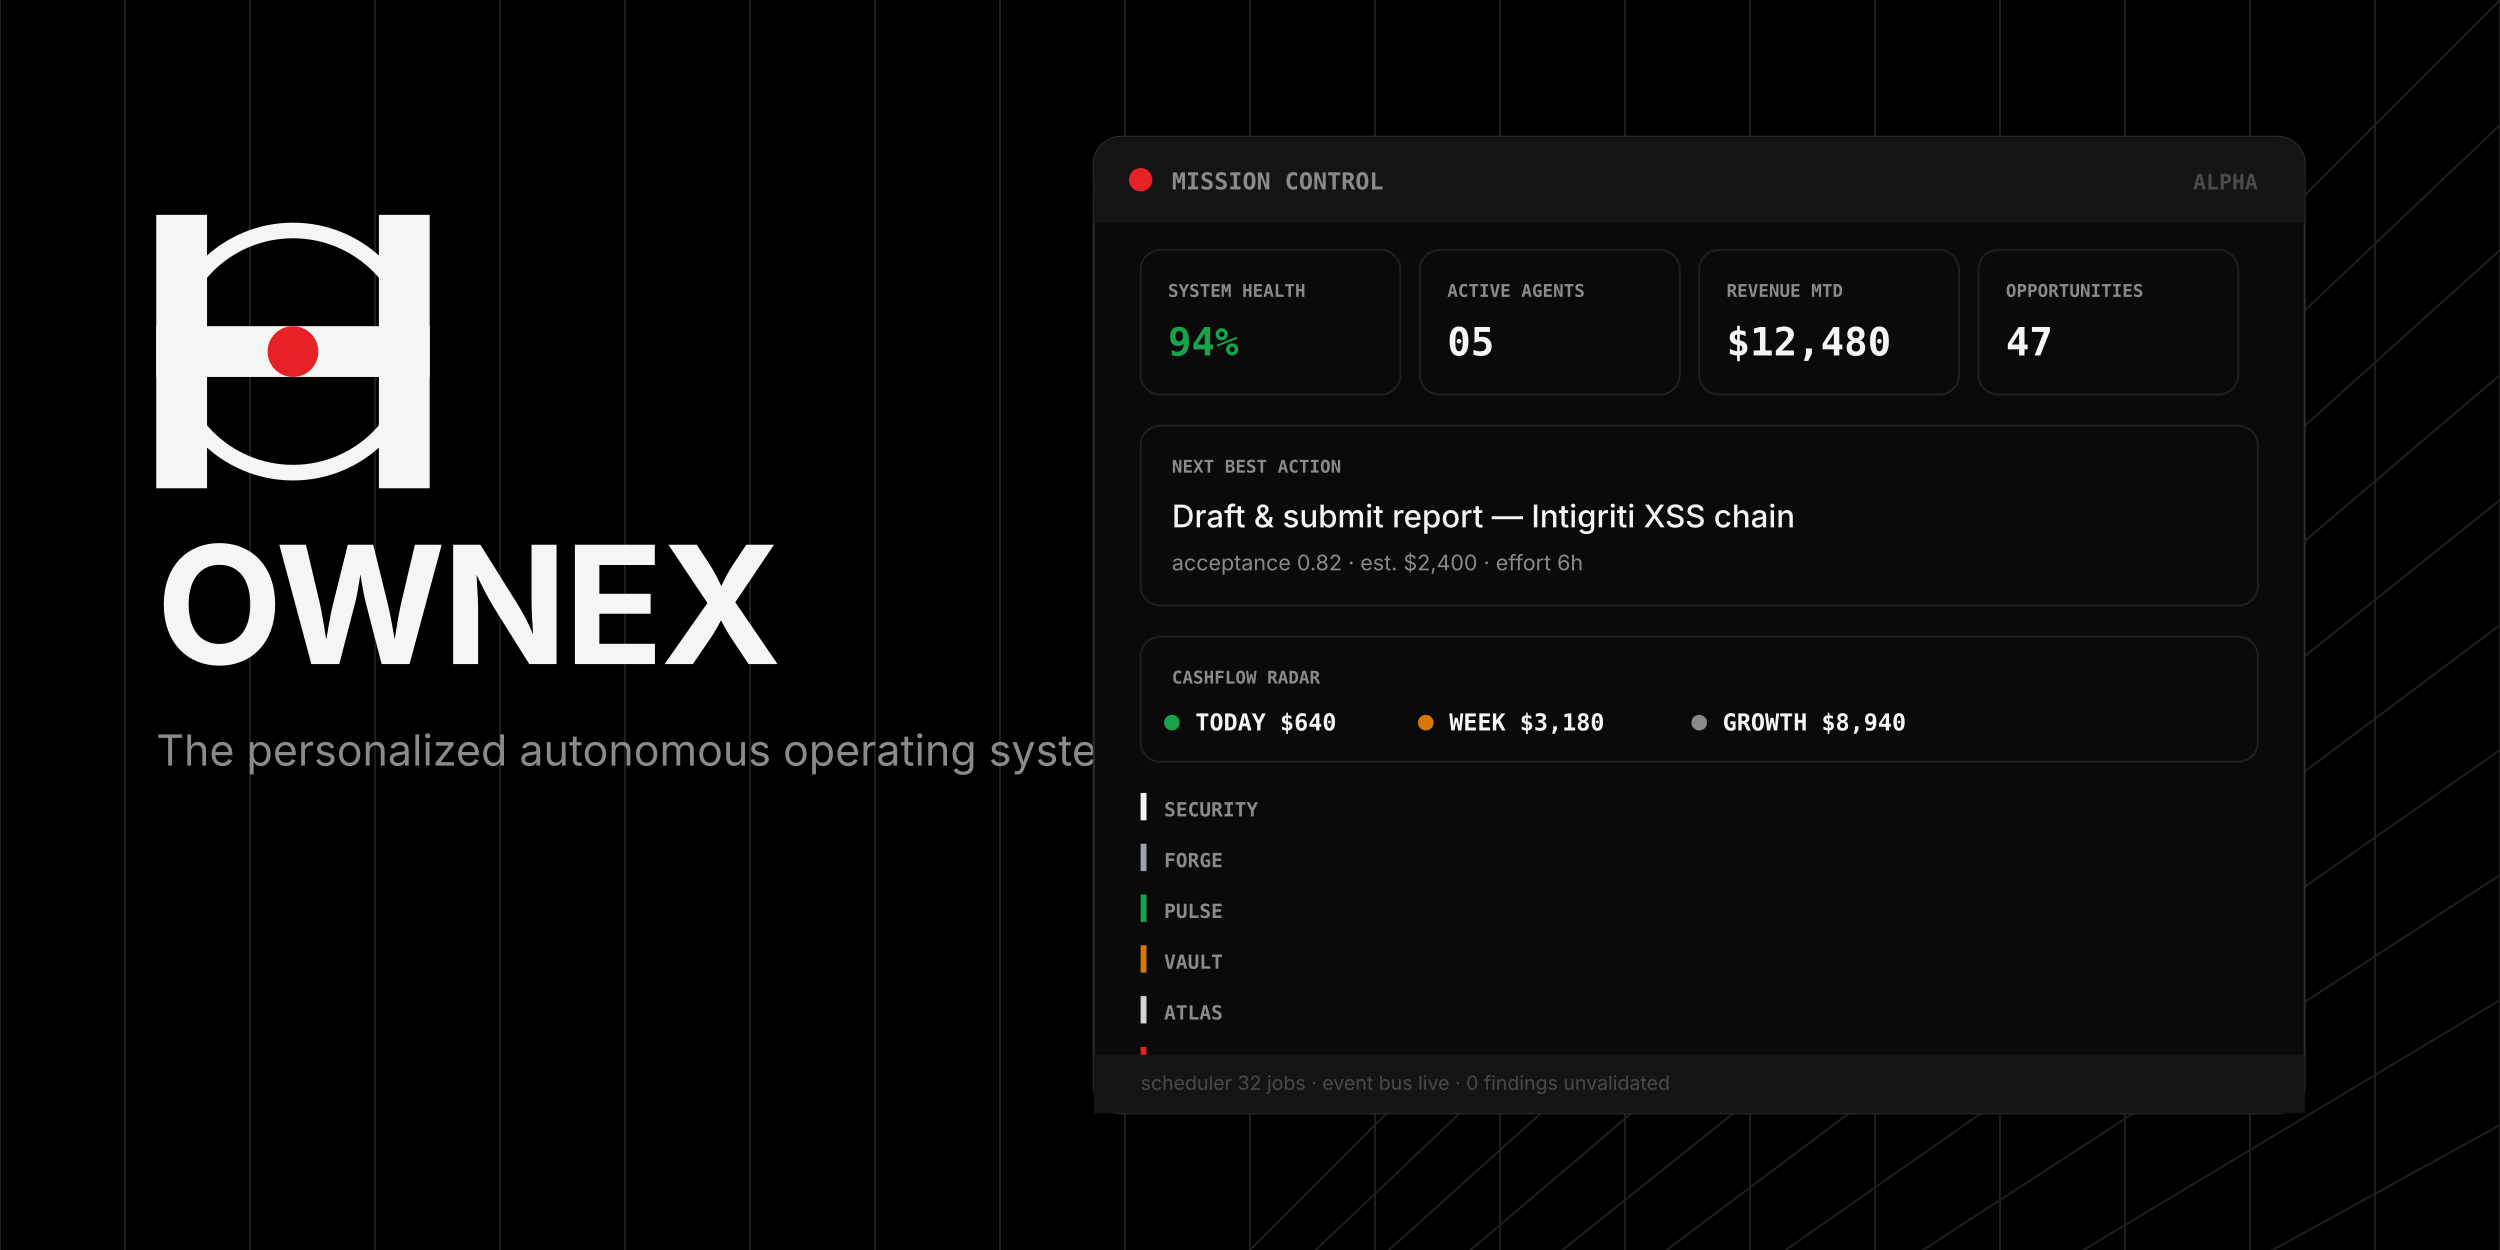
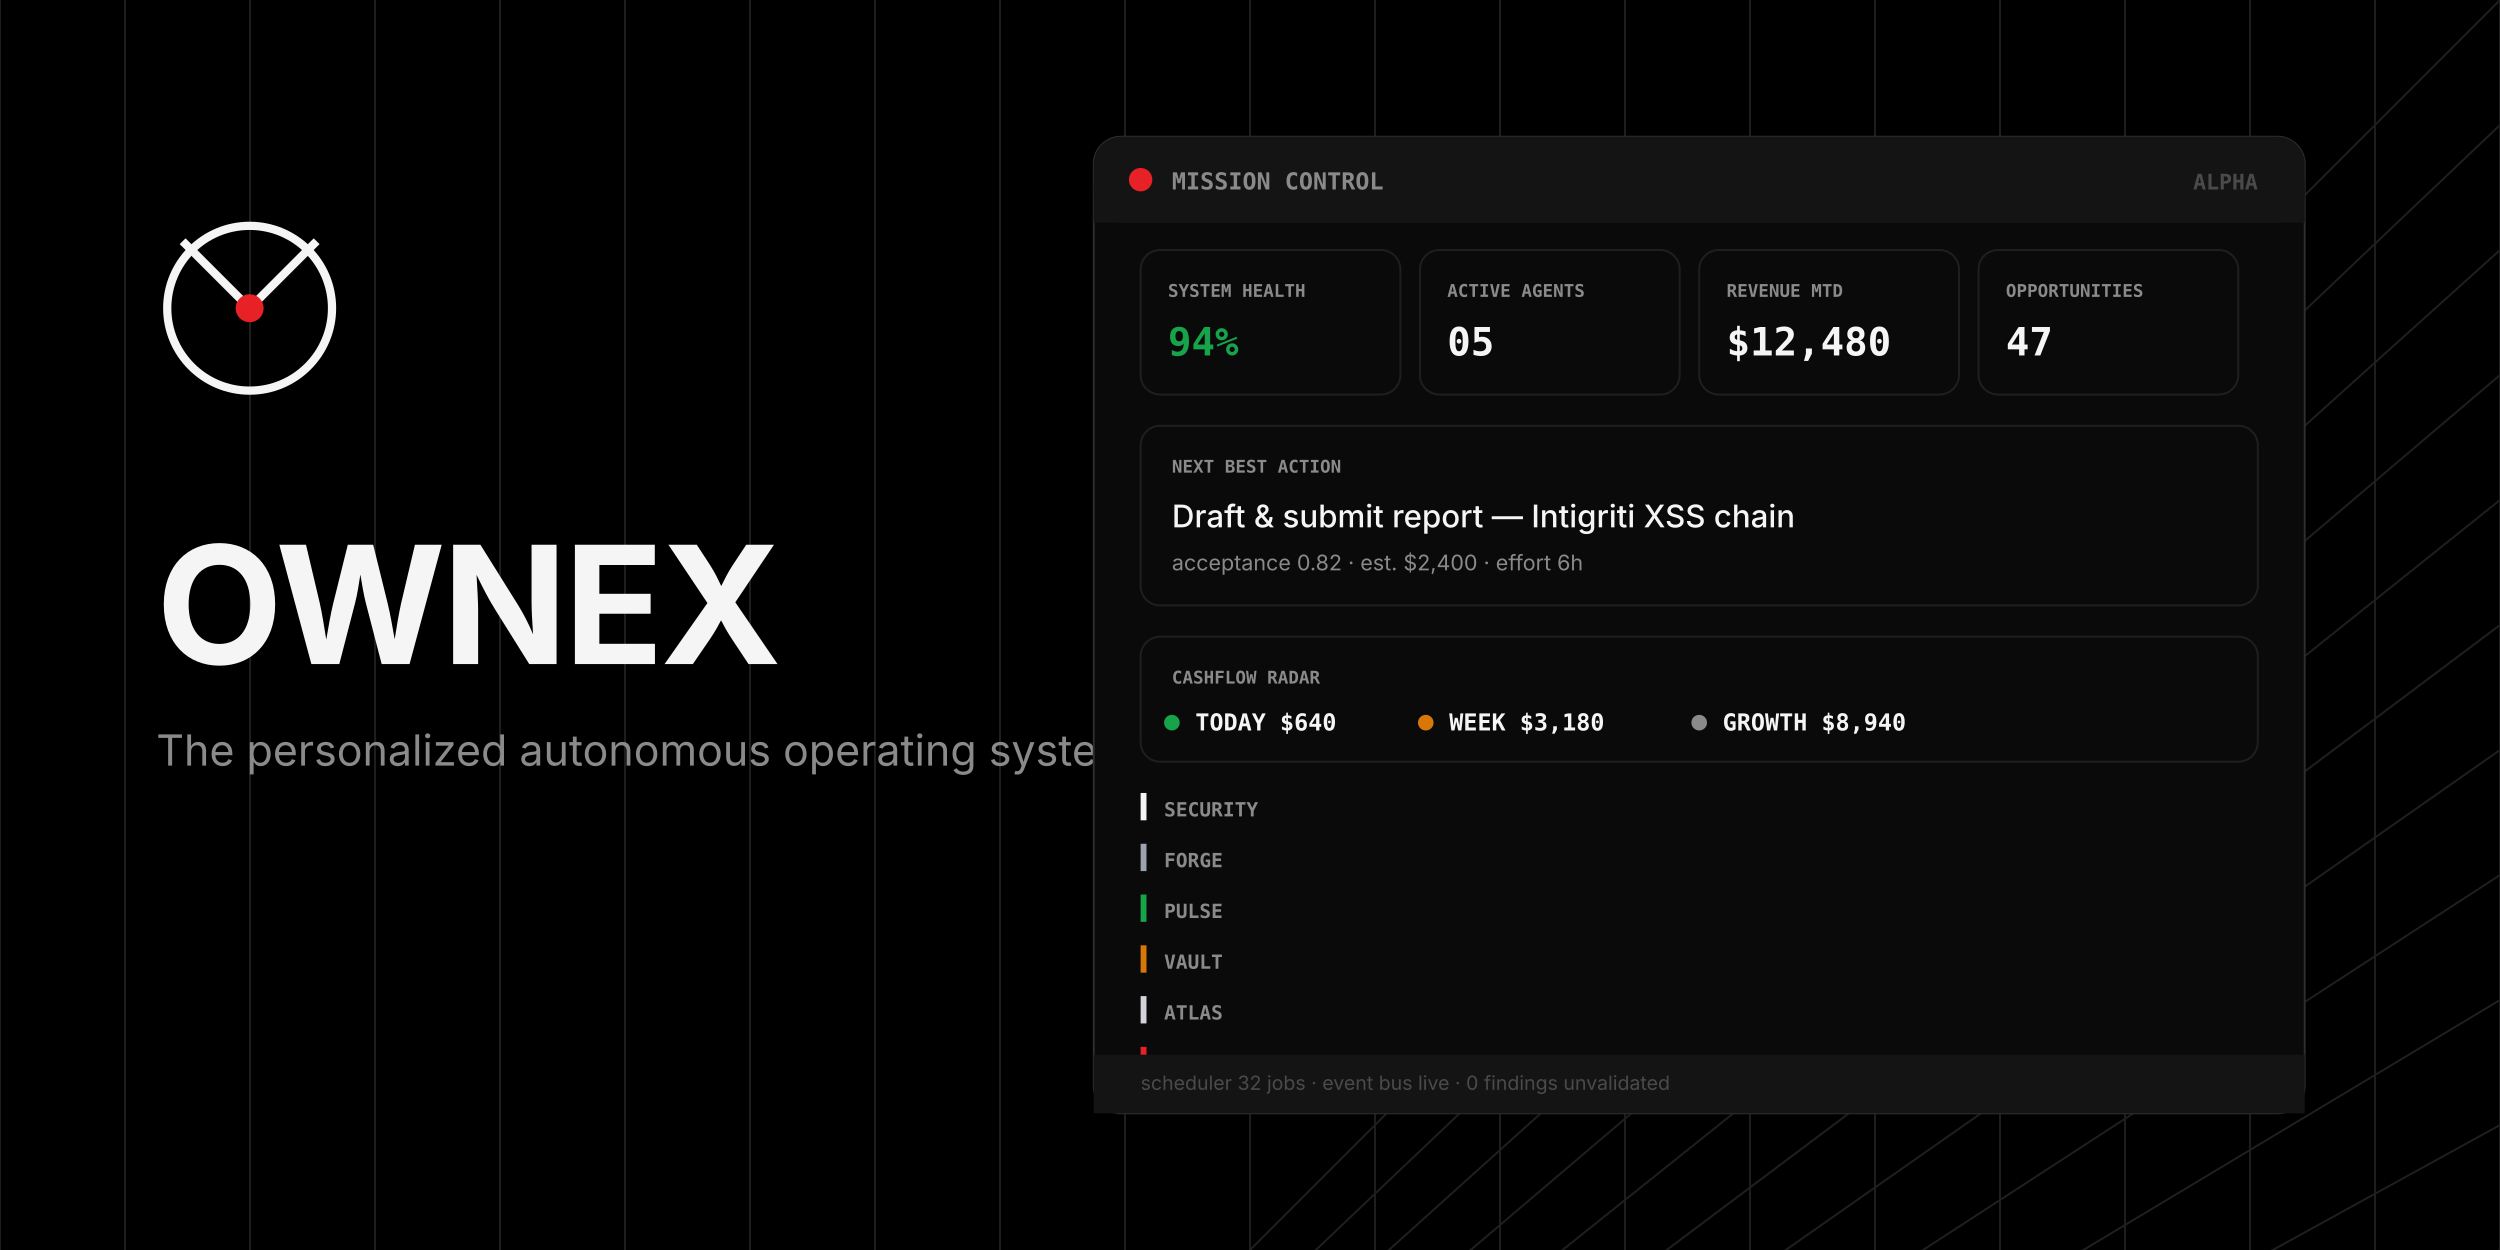
<svg xmlns="http://www.w3.org/2000/svg" width="1280" height="640" viewBox="0 0 1280 640">
  <rect x="0" y="0" width="1280" height="640" rx="0" fill="#000000" />
  <line x1="0" y1="0" x2="0" y2="640" stroke="#1f1f1f" stroke-width="1" />
  <line x1="64" y1="0" x2="64" y2="640" stroke="#1f1f1f" stroke-width="1" />
  <line x1="128" y1="0" x2="128" y2="640" stroke="#1f1f1f" stroke-width="1" />
  <line x1="192" y1="0" x2="192" y2="640" stroke="#1f1f1f" stroke-width="1" />
  <line x1="256" y1="0" x2="256" y2="640" stroke="#1f1f1f" stroke-width="1" />
  <line x1="320" y1="0" x2="320" y2="640" stroke="#1f1f1f" stroke-width="1" />
  <line x1="384" y1="0" x2="384" y2="640" stroke="#1f1f1f" stroke-width="1" />
  <line x1="448" y1="0" x2="448" y2="640" stroke="#1f1f1f" stroke-width="1" />
  <line x1="512" y1="0" x2="512" y2="640" stroke="#1f1f1f" stroke-width="1" />
  <line x1="576" y1="0" x2="576" y2="640" stroke="#1f1f1f" stroke-width="1" />
  <line x1="640" y1="0" x2="640" y2="640" stroke="#1f1f1f" stroke-width="1" />
  <line x1="704" y1="0" x2="704" y2="640" stroke="#1f1f1f" stroke-width="1" />
  <line x1="768" y1="0" x2="768" y2="640" stroke="#1f1f1f" stroke-width="1" />
  <line x1="832" y1="0" x2="832" y2="640" stroke="#1f1f1f" stroke-width="1" />
  <line x1="896" y1="0" x2="896" y2="640" stroke="#1f1f1f" stroke-width="1" />
  <line x1="960" y1="0" x2="960" y2="640" stroke="#1f1f1f" stroke-width="1" />
  <line x1="1024" y1="0" x2="1024" y2="640" stroke="#1f1f1f" stroke-width="1" />
  <line x1="1088" y1="0" x2="1088" y2="640" stroke="#1f1f1f" stroke-width="1" />
  <line x1="1152" y1="0" x2="1152" y2="640" stroke="#1f1f1f" stroke-width="1" />
  <line x1="1216" y1="0" x2="1216" y2="640" stroke="#1f1f1f" stroke-width="1" />
  <line x1="1280" y1="0" x2="1280" y2="640" stroke="#1f1f1f" stroke-width="1" />
  <line x1="0" y1="1280" x2="1280" y2="0" stroke="#1f1f1f" stroke-width="1" />
  <line x1="0" y1="1280" x2="1280" y2="64" stroke="#1f1f1f" stroke-width="1" />
  <line x1="0" y1="1280" x2="1280" y2="128" stroke="#1f1f1f" stroke-width="1" />
  <line x1="0" y1="1280" x2="1280" y2="192" stroke="#1f1f1f" stroke-width="1" />
  <line x1="0" y1="1280" x2="1280" y2="256" stroke="#1f1f1f" stroke-width="1" />
  <line x1="0" y1="1280" x2="1280" y2="320" stroke="#1f1f1f" stroke-width="1" />
  <line x1="0" y1="1280" x2="1280" y2="384" stroke="#1f1f1f" stroke-width="1" />
  <line x1="0" y1="1280" x2="1280" y2="448" stroke="#1f1f1f" stroke-width="1" />
  <line x1="0" y1="1280" x2="1280" y2="512" stroke="#1f1f1f" stroke-width="1" />
  <line x1="0" y1="1280" x2="1280" y2="576" stroke="#1f1f1f" stroke-width="1" />
  <line x1="0" y1="1280" x2="1280" y2="640" stroke="#1f1f1f" stroke-width="1" />
-   <g transform="translate(80,110)">
-     <rect x="0" y="0" width="26" height="140" rx="0" fill="#f5f5f5" />
-     <rect x="114" y="0" width="26" height="140" rx="0" fill="#f5f5f5" />
-     <rect x="0" y="57" width="140" height="26" rx="0" fill="#f5f5f5" />
-     <circle cx="70" cy="70" r="62" fill="none" stroke="#f5f5f5" stroke-width="8" />
-     <circle cx="70" cy="70" r="13" fill="#e82127" />
+   <g transform="translate(80, 110) scale(0.3515625)">
+     <g width="512" height="512" viewBox="0 0 272.0 272.0">
+       <rect x="130.0" y="-2.0" width="12.0" height="135.0" fill="#f5f5f5" transform="rotate(45 136.0 136.0)" />
+       <rect x="130.0" y="-2.0" width="12.0" height="135.0" fill="#f5f5f5" transform="rotate(-45 136.0 136.0)" />
+       <circle cx="136.0" cy="136.0" r="120.0" fill="none" stroke="#f5f5f5" stroke-width="12.0" stroke-linecap="round" />
+       <circle cx="136.0" cy="136.0" r="20.4" fill="#e82127" />
+     </g>
  </g>
  <text x="80" y="340" font-family="'Inter','DM Sans',system-ui,sans-serif" font-size="84" font-weight="700" fill="#f5f5f5" text-anchor="start" letter-spacing="-0.02em">OWNEX</text>
  <text x="80" y="392" font-family="'Inter','DM Sans',system-ui,sans-serif" font-size="22" font-weight="400" fill="#8a8a8a" text-anchor="start" letter-spacing="0">The personalized autonomous operating system</text>
  <rect x="560" y="70" width="620" height="500" rx="14" fill="#0a0a0a" stroke="#2e2e2e" stroke-width="1" />
  <rect x="560" y="70" width="620" height="44" rx="14" fill="#141414" />
  <rect x="560" y="92" width="620" height="22" rx="0" fill="#141414" />
  <circle cx="584" cy="92" r="6" fill="#e82127" />
  <text x="600" y="97" font-family="'JetBrains Mono','Fira Code',ui-monospace,monospace" font-size="12" font-weight="600" fill="#8a8a8a" text-anchor="start" letter-spacing="0">MISSION CONTROL</text>
  <text x="1156" y="97" font-family="'JetBrains Mono','Fira Code',ui-monospace,monospace" font-size="11" font-weight="600" fill="#4a4a4a" text-anchor="end" letter-spacing="0">ALPHA</text>
  <rect x="584" y="128" width="133" height="74" rx="10" fill="#0a0a0a" stroke="#1f1f1f" stroke-width="1" />
  <text x="598" y="152" font-family="'JetBrains Mono','Fira Code',ui-monospace,monospace" font-size="9" font-weight="600" fill="#8a8a8a" text-anchor="start" letter-spacing="0">SYSTEM HEALTH</text>
  <text x="598" y="182" font-family="'JetBrains Mono','Fira Code',ui-monospace,monospace" font-size="20" font-weight="700" fill="#16a34a" text-anchor="start" letter-spacing="0">94%</text>
  <rect x="727" y="128" width="133" height="74" rx="10" fill="#0a0a0a" stroke="#1f1f1f" stroke-width="1" />
  <text x="741" y="152" font-family="'JetBrains Mono','Fira Code',ui-monospace,monospace" font-size="9" font-weight="600" fill="#8a8a8a" text-anchor="start" letter-spacing="0">ACTIVE AGENTS</text>
  <text x="741" y="182" font-family="'JetBrains Mono','Fira Code',ui-monospace,monospace" font-size="20" font-weight="700" fill="#f5f5f5" text-anchor="start" letter-spacing="0">05</text>
  <rect x="870" y="128" width="133" height="74" rx="10" fill="#0a0a0a" stroke="#1f1f1f" stroke-width="1" />
  <text x="884" y="152" font-family="'JetBrains Mono','Fira Code',ui-monospace,monospace" font-size="9" font-weight="600" fill="#8a8a8a" text-anchor="start" letter-spacing="0">REVENUE MTD</text>
  <text x="884" y="182" font-family="'JetBrains Mono','Fira Code',ui-monospace,monospace" font-size="20" font-weight="700" fill="#f5f5f5" text-anchor="start" letter-spacing="0">$12,480</text>
  <rect x="1013" y="128" width="133" height="74" rx="10" fill="#0a0a0a" stroke="#1f1f1f" stroke-width="1" />
  <text x="1027" y="152" font-family="'JetBrains Mono','Fira Code',ui-monospace,monospace" font-size="9" font-weight="600" fill="#8a8a8a" text-anchor="start" letter-spacing="0">OPPORTUNITIES</text>
  <text x="1027" y="182" font-family="'JetBrains Mono','Fira Code',ui-monospace,monospace" font-size="20" font-weight="700" fill="#f5f5f5" text-anchor="start" letter-spacing="0">47</text>
  <rect x="584" y="218" width="572" height="92" rx="10" fill="#0a0a0a" stroke="#1f1f1f" stroke-width="1" />
  <text x="600" y="242" font-family="'JetBrains Mono','Fira Code',ui-monospace,monospace" font-size="9" font-weight="600" fill="#8a8a8a" text-anchor="start" letter-spacing="0">NEXT BEST ACTION</text>
  <text x="600" y="270" font-family="'Inter','DM Sans',system-ui,sans-serif" font-size="16" font-weight="500" fill="#f5f5f5" text-anchor="start" letter-spacing="0">Draft &amp; submit report — Intigriti XSS chain</text>
  <text x="600" y="292" font-family="'Inter','DM Sans',system-ui,sans-serif" font-size="11" font-weight="'JetBrains Mono','Fira Code',ui-monospace,monospace" fill="#8a8a8a" text-anchor="start" letter-spacing="0">acceptance 0.82  ·  est. $2,400  ·  effort 6h</text>
  <rect x="584" y="326" width="572" height="64" rx="10" fill="#0a0a0a" stroke="#1f1f1f" stroke-width="1" />
  <text x="600" y="350" font-family="'JetBrains Mono','Fira Code',ui-monospace,monospace" font-size="9" font-weight="600" fill="#8a8a8a" text-anchor="start" letter-spacing="0">CASHFLOW RADAR</text>
  <circle cx="600" cy="370" r="4" fill="#16a34a" />
  <text x="612" y="374" font-family="'JetBrains Mono','Fira Code',ui-monospace,monospace" font-size="12" font-weight="600" fill="#f5f5f5" text-anchor="start" letter-spacing="0">TODAY  $640</text>
  <circle cx="730" cy="370" r="4" fill="#d97706" />
  <text x="742" y="374" font-family="'JetBrains Mono','Fira Code',ui-monospace,monospace" font-size="12" font-weight="600" fill="#f5f5f5" text-anchor="start" letter-spacing="0">WEEK  $3,180</text>
  <circle cx="870" cy="370" r="4" fill="#8a8a8a" />
  <text x="882" y="374" font-family="'JetBrains Mono','Fira Code',ui-monospace,monospace" font-size="12" font-weight="600" fill="#f5f5f5" text-anchor="start" letter-spacing="0">GROWTH  $8,940</text>
  <rect x="584" y="406" width="3" height="14" rx="0" fill="#f5f5f5" />
  <text x="596" y="418" font-family="'JetBrains Mono','Fira Code',ui-monospace,monospace" font-size="10" font-weight="600" fill="#8a8a8a" text-anchor="start" letter-spacing="0">SECURITY</text>
  <rect x="584" y="432" width="3" height="14" rx="0" fill="#9ca3af" />
  <text x="596" y="444" font-family="'JetBrains Mono','Fira Code',ui-monospace,monospace" font-size="10" font-weight="600" fill="#8a8a8a" text-anchor="start" letter-spacing="0">FORGE</text>
  <rect x="584" y="458" width="3" height="14" rx="0" fill="#16a34a" />
  <text x="596" y="470" font-family="'JetBrains Mono','Fira Code',ui-monospace,monospace" font-size="10" font-weight="600" fill="#8a8a8a" text-anchor="start" letter-spacing="0">PULSE</text>
  <rect x="584" y="484" width="3" height="14" rx="0" fill="#d97706" />
  <text x="596" y="496" font-family="'JetBrains Mono','Fira Code',ui-monospace,monospace" font-size="10" font-weight="600" fill="#8a8a8a" text-anchor="start" letter-spacing="0">VAULT</text>
  <rect x="584" y="510" width="3" height="14" rx="0" fill="#d4d4d8" />
  <text x="596" y="522" font-family="'JetBrains Mono','Fira Code',ui-monospace,monospace" font-size="10" font-weight="600" fill="#8a8a8a" text-anchor="start" letter-spacing="0">ATLAS</text>
  <rect x="584" y="536" width="3" height="14" rx="0" fill="#e82127" />
  <text x="596" y="548" font-family="'JetBrains Mono','Fira Code',ui-monospace,monospace" font-size="10" font-weight="600" fill="#8a8a8a" text-anchor="start" letter-spacing="0">ODYSSEY</text>
  <rect x="560" y="540" width="620" height="30" rx="0" fill="#141414" />
  <text x="584" y="558" font-family="'Inter','DM Sans',system-ui,sans-serif" font-size="10" font-weight="'JetBrains Mono','Fira Code',ui-monospace,monospace" fill="#4a4a4a" text-anchor="start" letter-spacing="0">scheduler 32 jobs · event bus live · 0 findings unvalidated</text>
</svg>
